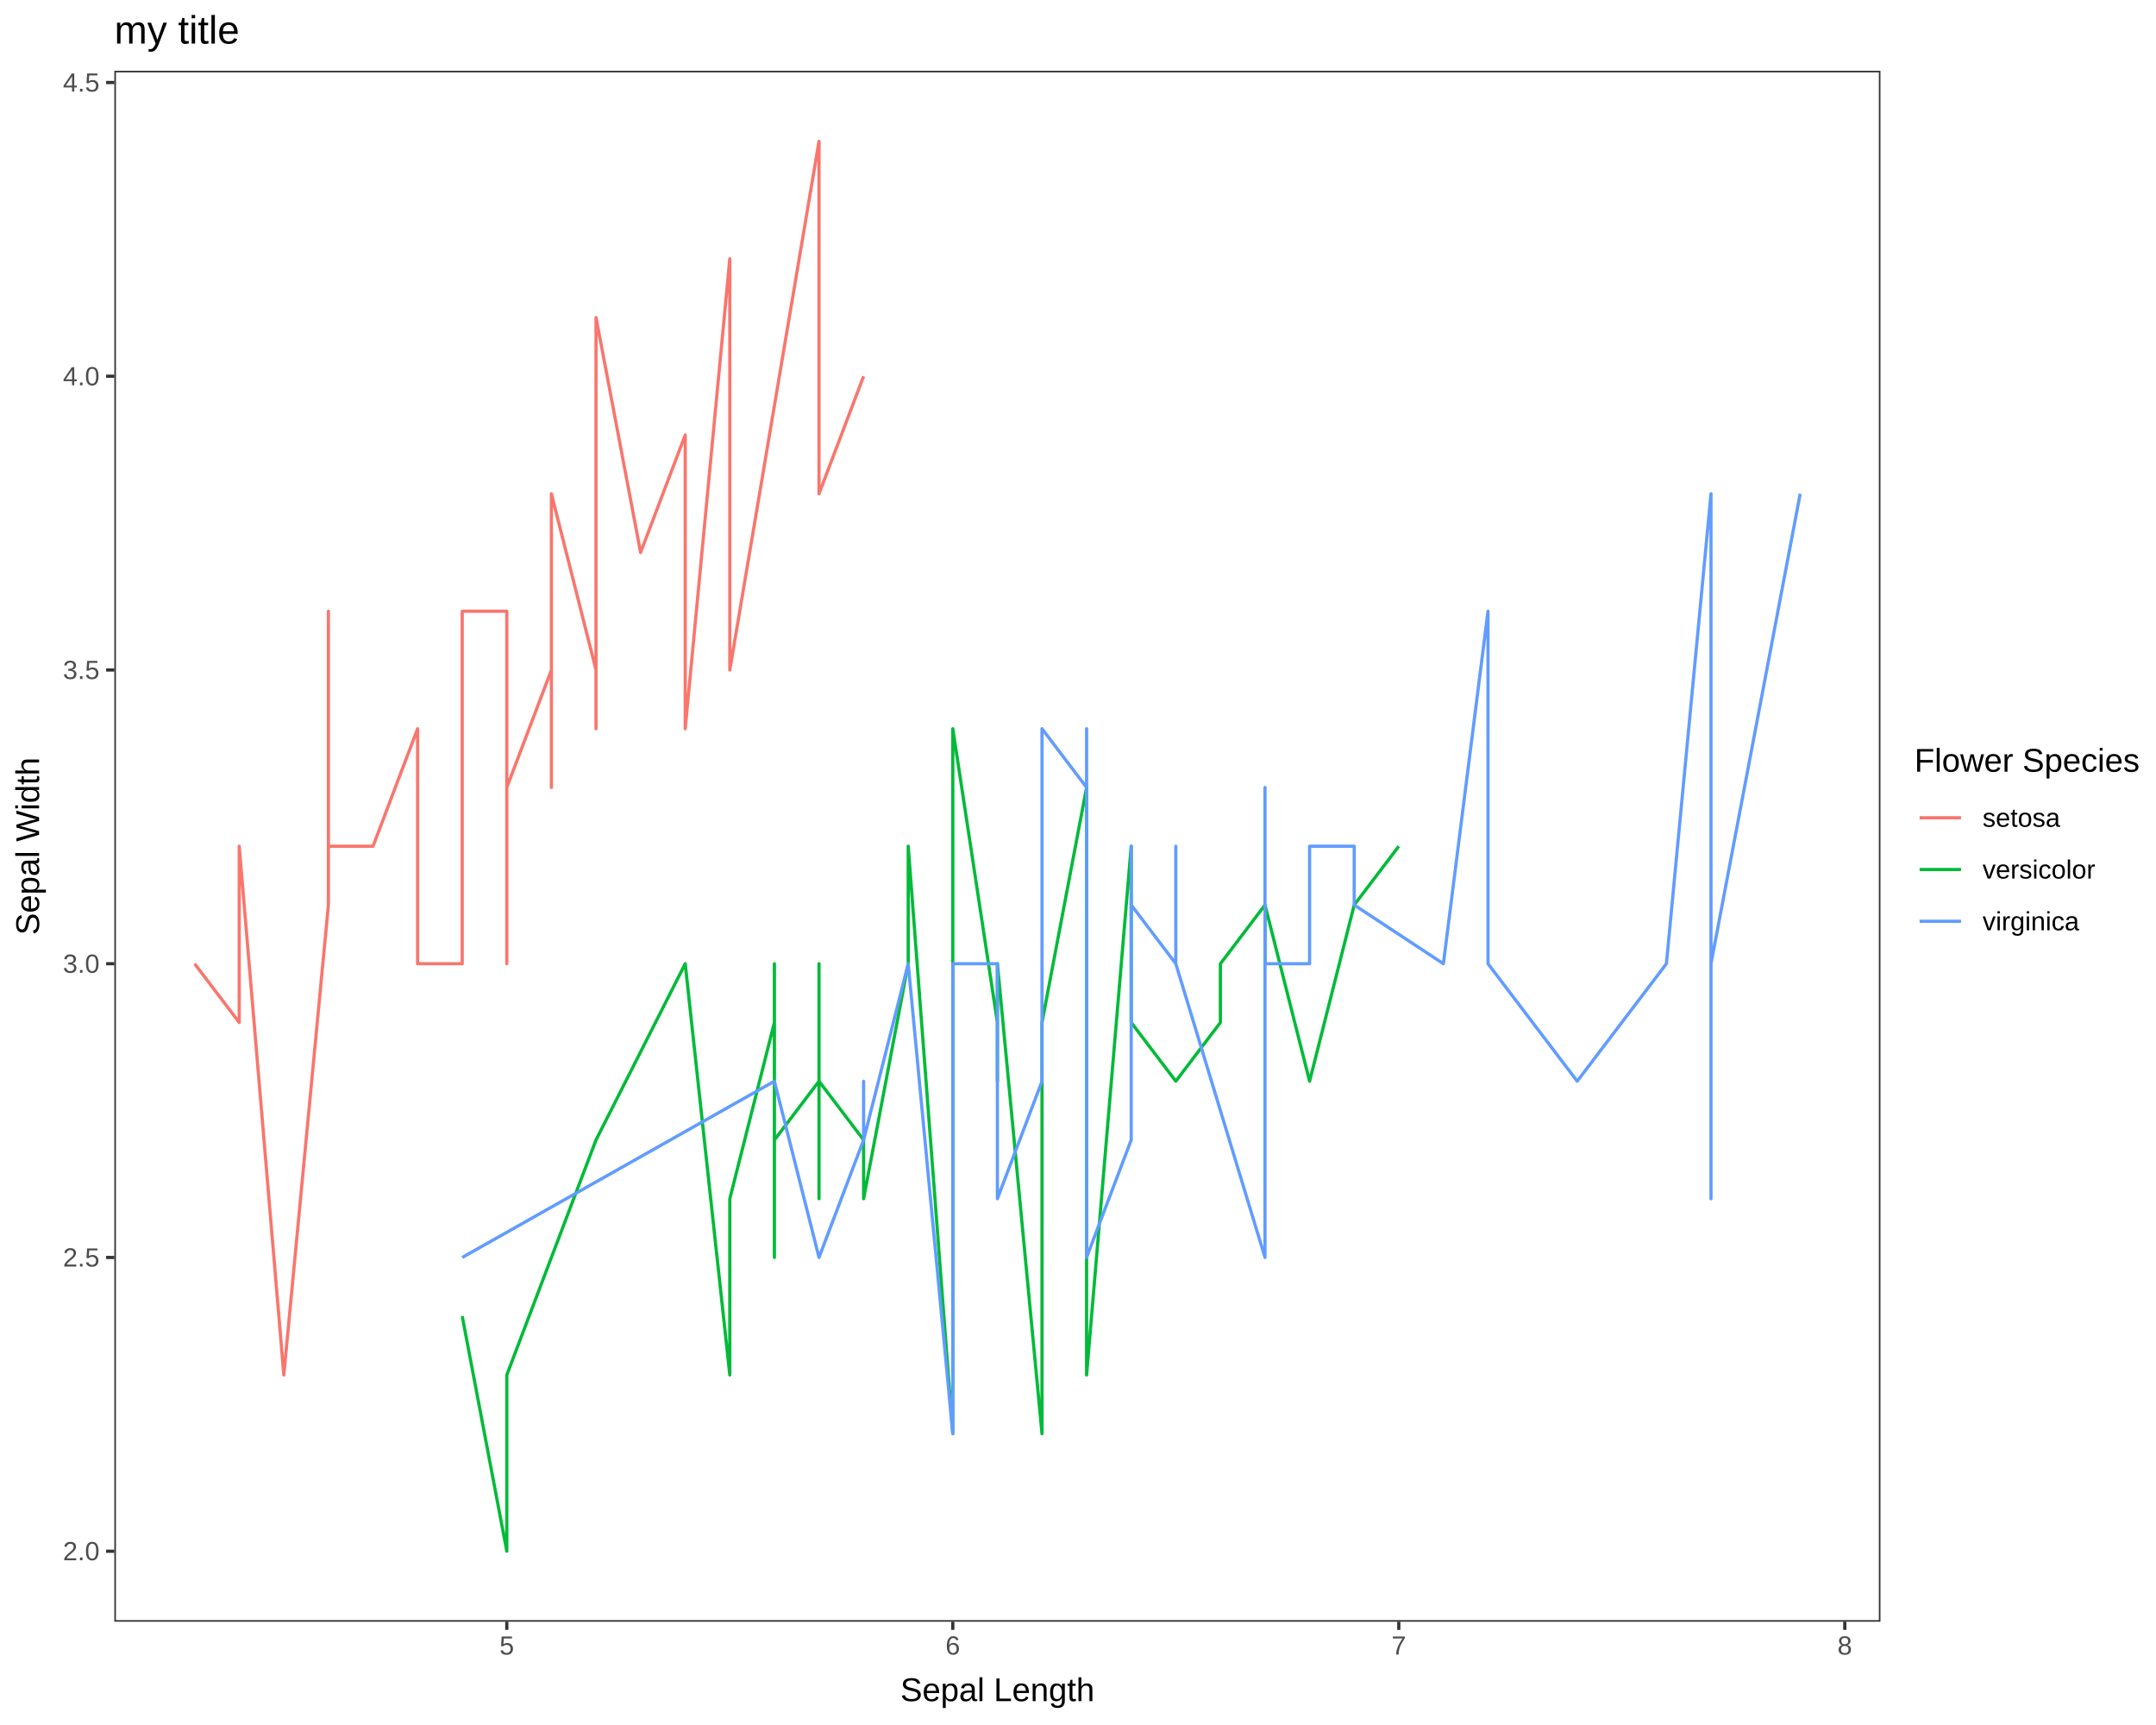
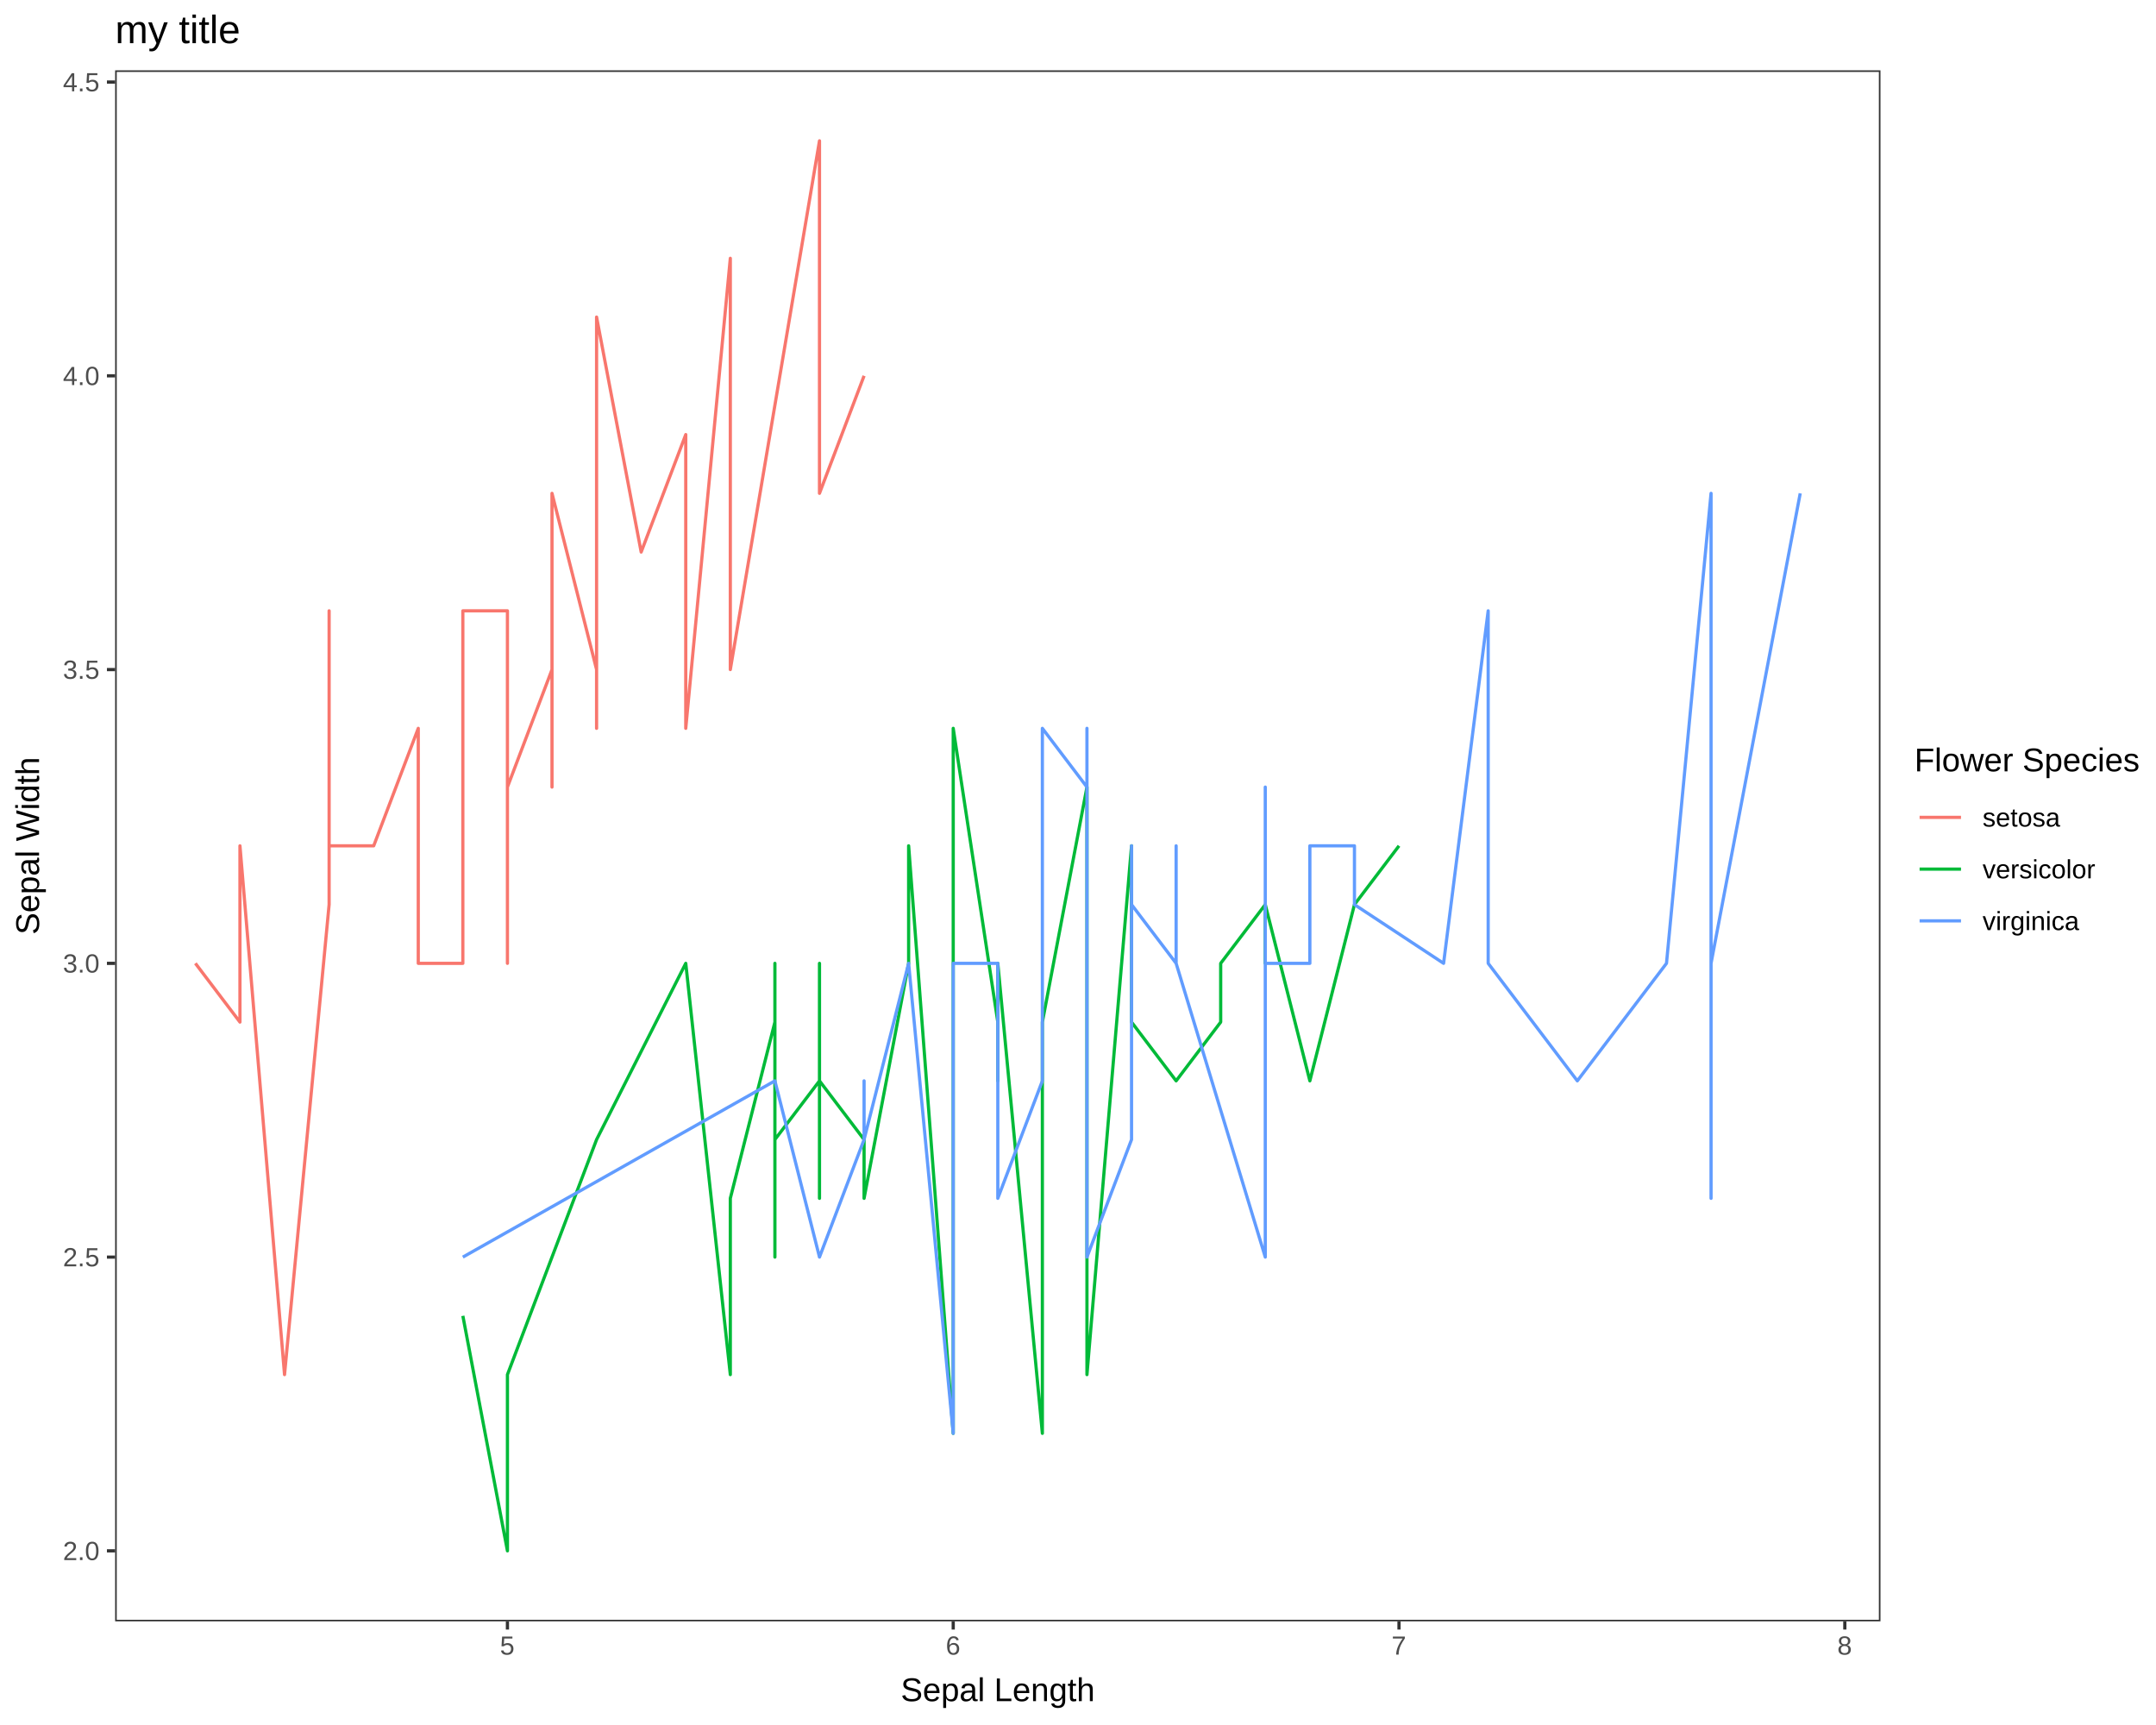
<svg xmlns="http://www.w3.org/2000/svg" viewBox="0 0 720.00 576.00">
  <defs>
    <style type="text/css">
-     line, polyline, polygon, path, rect, circle {
+     line, polyline, path, rect, circle {
      fill: none;
      stroke: #000000;
      stroke-linecap: round;
      stroke-linejoin: round;
      stroke-miterlimit: 10.00;
    }
  </style>
  </defs>
  <rect width="100%" height="100%" style="stroke: none; fill: #FFFFFF;" />
  <rect x="0.00" y="0.00" width="720.00" height="576.00" style="stroke-width: 1.07; stroke: #FFFFFF; fill: #FFFFFF;" />
  <defs>
-     <clipPath id="cpMzguMTh8NjI3Ljk5fDU0MS41MXwyMy42Mw==">
-       <rect x="38.18" y="23.63" width="589.80" height="517.88" />
+     <clipPath id="cpMzguNDQ4NXw2MjcuOTg3fDU0MS4zOTF8MjMuNDc2Nw==">
+       <rect x="38.45" y="23.48" width="589.54" height="517.91" />
    </clipPath>
  </defs>
-   <rect x="38.18" y="23.63" width="589.80" height="517.88" style="stroke-width: 1.07; stroke: none; fill: #FFFFFF;" clip-path="url(#cpMzguMTh8NjI3Ljk5fDU0MS41MXwyMy42Mw==)" />
-   <polyline points="64.99,321.80 79.89,341.42 79.89,321.80 79.89,282.57 94.78,459.12 109.67,302.18 109.67,243.33 109.67,204.10 109.67,282.57 124.57,282.57 124.57,282.57 139.46,243.33 139.46,321.80 139.46,243.33 139.46,302.18 139.46,321.80 154.36,321.80 154.36,302.18 154.36,302.18 154.36,204.10 169.25,204.10 169.25,243.33 169.25,321.80 169.25,243.33 169.25,282.57 169.25,223.72 169.25,223.72 169.25,262.95 184.14,223.72 184.14,223.72 184.14,164.87 184.14,184.48 184.14,262.95 184.14,243.33 184.14,164.87 184.14,164.87 199.04,223.72 199.04,243.33 199.04,106.02 213.93,184.48 228.83,145.25 228.83,184.48 228.83,145.25 228.83,243.33 228.83,243.33 243.72,86.40 243.72,223.72 273.51,47.17 273.51,164.87 288.40,125.63 " style="stroke-width: 1.07; stroke: #F8766D; stroke-linecap: butt;" clip-path="url(#cpMzguMTh8NjI3Ljk5fDU0MS41MXwyMy42Mw==)" />
-   <polyline points="154.36,439.50 169.25,517.97 169.25,459.12 184.14,419.88 199.04,380.65 228.83,321.80 243.72,459.12 243.72,439.50 243.72,439.50 243.72,419.88 243.72,400.27 258.61,341.42 258.61,321.80 258.61,419.88 258.61,321.80 258.61,380.65 273.51,361.03 273.51,400.27 273.51,321.80 273.51,341.42 273.51,361.03 288.40,380.65 288.40,380.65 288.40,400.27 303.30,321.80 303.30,282.57 318.19,478.73 318.19,341.42 318.19,380.65 318.19,243.33 333.08,341.42 333.08,361.03 333.08,361.03 333.08,321.80 347.98,478.73 347.98,341.42 362.87,262.95 362.87,419.88 362.87,459.12 377.77,282.57 377.77,341.42 392.66,361.03 407.55,341.42 407.55,321.80 422.45,302.18 422.45,321.80 422.45,302.18 437.34,361.03 452.24,302.18 467.13,282.57 " style="stroke-width: 1.07; stroke: #00BA38; stroke-linecap: butt;" clip-path="url(#cpMzguMTh8NjI3Ljk5fDU0MS41MXwyMy42Mw==)" />
-   <polyline points="154.36,419.88 258.61,361.03 273.51,419.88 288.40,380.65 288.40,361.03 288.40,380.65 303.30,321.80 318.19,478.73 318.19,321.80 333.08,321.80 333.08,400.27 347.98,361.03 347.98,243.33 362.87,262.95 362.87,341.42 362.87,380.65 362.87,361.03 362.87,243.33 362.87,419.88 377.77,380.65 377.77,282.57 377.77,361.03 377.77,361.03 377.77,302.18 392.66,321.80 392.66,282.57 392.66,321.80 392.66,321.80 422.45,419.88 422.45,262.95 422.45,302.18 422.45,262.95 422.45,321.80 437.34,321.80 437.34,282.57 452.24,282.57 452.24,302.18 452.24,302.18 482.02,321.80 496.92,204.10 496.92,282.57 496.92,321.80 511.81,341.42 526.71,361.03 556.50,321.80 571.39,164.87 571.39,400.27 571.39,361.03 571.39,321.80 601.18,164.87 " style="stroke-width: 1.07; stroke: #619CFF; stroke-linecap: butt;" clip-path="url(#cpMzguMTh8NjI3Ljk5fDU0MS41MXwyMy42Mw==)" />
-   <rect x="38.18" y="23.63" width="589.80" height="517.88" style="stroke-width: 1.07; stroke: #333333;" clip-path="url(#cpMzguMTh8NjI3Ljk5fDU0MS41MXwyMy42Mw==)" />
+   <rect x="38.45" y="23.48" width="589.54" height="517.91" style="stroke-width: 1.07; stroke: none; fill: #FFFFFF;" clip-path="url(#cpMzguNDQ4NXw2MjcuOTg3fDU0MS4zOTF8MjMuNDc2Nw==)" />
+   <polyline points="65.25,321.67 80.13,341.29 80.13,321.67 80.13,282.43 95.02,459.00 109.91,302.05 109.91,243.20 109.91,203.96 109.91,282.43 124.80,282.43 124.80,282.43 139.68,243.20 139.68,321.67 139.68,243.20 139.68,302.05 139.68,321.67 154.57,321.67 154.57,302.05 154.57,302.05 154.57,203.96 169.46,203.96 169.46,243.20 169.46,321.67 169.46,243.20 169.46,282.43 169.46,223.58 169.46,223.58 169.46,262.82 184.34,223.58 184.34,223.58 184.34,164.73 184.34,184.34 184.34,262.82 184.34,243.20 184.34,164.73 184.34,164.73 199.23,223.58 199.23,243.20 199.23,105.87 214.12,184.34 229.01,145.11 229.01,184.34 229.01,145.11 229.01,243.20 229.01,243.20 243.89,86.25 243.89,223.58 273.67,47.02 273.67,164.73 288.56,125.49 " style="stroke-width: 1.07; stroke: #F8766D; stroke-linecap: butt;" clip-path="url(#cpMzguNDQ4NXw2MjcuOTg3fDU0MS4zOTF8MjMuNDc2Nw==)" />
+   <polyline points="154.57,439.38 169.46,517.85 169.46,459.00 184.34,419.76 199.23,380.52 229.01,321.67 243.89,459.00 243.89,439.38 243.89,439.38 243.89,419.76 243.89,400.14 258.78,341.29 258.78,321.67 258.78,419.76 258.78,321.67 258.78,380.52 273.67,360.91 273.67,400.14 273.67,321.67 273.67,341.29 273.67,360.91 288.56,380.52 288.56,380.52 288.56,400.14 303.44,321.67 303.44,282.43 318.33,478.61 318.33,341.29 318.33,380.52 318.33,243.20 333.22,341.29 333.22,360.91 333.22,360.91 333.22,321.67 348.10,478.61 348.10,341.29 362.99,262.82 362.99,419.76 362.99,459.00 377.88,282.43 377.88,341.29 392.77,360.91 407.65,341.29 407.65,321.67 422.54,302.05 422.54,321.67 422.54,302.05 437.43,360.91 452.32,302.05 467.20,282.43 " style="stroke-width: 1.07; stroke: #00BA38; stroke-linecap: butt;" clip-path="url(#cpMzguNDQ4NXw2MjcuOTg3fDU0MS4zOTF8MjMuNDc2Nw==)" />
+   <polyline points="154.57,419.76 258.78,360.91 273.67,419.76 288.56,380.52 288.56,360.91 288.56,380.52 303.44,321.67 318.33,478.61 318.33,321.67 333.22,321.67 333.22,400.14 348.10,360.91 348.10,243.20 362.99,262.82 362.99,341.29 362.99,380.52 362.99,360.91 362.99,243.20 362.99,419.76 377.88,380.52 377.88,282.43 377.88,360.91 377.88,360.91 377.88,302.05 392.77,321.67 392.77,282.43 392.77,321.67 392.77,321.67 422.54,419.76 422.54,262.82 422.54,302.05 422.54,262.82 422.54,321.67 437.43,321.67 437.43,282.43 452.32,282.43 452.32,302.05 452.32,302.05 482.09,321.67 496.98,203.96 496.98,282.43 496.98,321.67 511.87,341.29 526.75,360.91 556.53,321.67 571.41,164.73 571.41,400.14 571.41,360.91 571.41,321.67 601.19,164.73 " style="stroke-width: 1.07; stroke: #619CFF; stroke-linecap: butt;" clip-path="url(#cpMzguNDQ4NXw2MjcuOTg3fDU0MS4zOTF8MjMuNDc2Nw==)" />
+   <rect x="38.45" y="23.48" width="589.54" height="517.91" style="stroke-width: 1.07; stroke: #333333;" clip-path="url(#cpMzguNDQ4NXw2MjcuOTg3fDU0MS4zOTF8MjMuNDc2Nw==)" />
  <defs>
-     <clipPath id="cpMC4wMHw3MjAuMDB8NTc2LjAwfDAuMDA=">
+     <clipPath id="cpMHw3MjB8NTc2fDA=">
      <rect x="0.00" y="0.00" width="720.00" height="576.00" />
    </clipPath>
  </defs>
-   <g clip-path="url(#cpMC4wMHw3MjAuMDB8NTc2LjAwfDAuMDA=)">
-     <text x="21.02" y="520.99" style="font-size: 8.80px; fill: #4D4D4D; font-family: Liberation Sans;" textLength="12.23px" lengthAdjust="spacingAndGlyphs">2.0</text>
+   <g clip-path="url(#cpMHw3MjB8NTc2fDA=)">
+     <text x="21.01" y="520.94" style="font-size: 8.80px; fill: #4D4D4D; font-family: Liberation Sans;" textLength="12.51px" lengthAdjust="spacingAndGlyphs">2.0</text>
  </g>
-   <g clip-path="url(#cpMC4wMHw3MjAuMDB8NTc2LjAwfDAuMDA=)">
-     <text x="21.02" y="422.91" style="font-size: 8.80px; fill: #4D4D4D; font-family: Liberation Sans;" textLength="12.23px" lengthAdjust="spacingAndGlyphs">2.5</text>
+   <g clip-path="url(#cpMHw3MjB8NTc2fDA=)">
+     <text x="21.01" y="422.85" style="font-size: 8.80px; fill: #4D4D4D; font-family: Liberation Sans;" textLength="12.51px" lengthAdjust="spacingAndGlyphs">2.5</text>
  </g>
-   <g clip-path="url(#cpMC4wMHw3MjAuMDB8NTc2LjAwfDAuMDA=)">
-     <text x="21.02" y="324.83" style="font-size: 8.80px; fill: #4D4D4D; font-family: Liberation Sans;" textLength="12.23px" lengthAdjust="spacingAndGlyphs">3.0</text>
+   <g clip-path="url(#cpMHw3MjB8NTc2fDA=)">
+     <text x="21.01" y="324.76" style="font-size: 8.80px; fill: #4D4D4D; font-family: Liberation Sans;" textLength="12.51px" lengthAdjust="spacingAndGlyphs">3.0</text>
  </g>
-   <g clip-path="url(#cpMC4wMHw3MjAuMDB8NTc2LjAwfDAuMDA=)">
-     <text x="21.02" y="226.74" style="font-size: 8.80px; fill: #4D4D4D; font-family: Liberation Sans;" textLength="12.23px" lengthAdjust="spacingAndGlyphs">3.5</text>
+   <g clip-path="url(#cpMHw3MjB8NTc2fDA=)">
+     <text x="21.01" y="226.67" style="font-size: 8.80px; fill: #4D4D4D; font-family: Liberation Sans;" textLength="12.51px" lengthAdjust="spacingAndGlyphs">3.5</text>
  </g>
-   <g clip-path="url(#cpMC4wMHw3MjAuMDB8NTc2LjAwfDAuMDA=)">
-     <text x="21.02" y="128.66" style="font-size: 8.80px; fill: #4D4D4D; font-family: Liberation Sans;" textLength="12.23px" lengthAdjust="spacingAndGlyphs">4.0</text>
+   <g clip-path="url(#cpMHw3MjB8NTc2fDA=)">
+     <text x="21.01" y="128.58" style="font-size: 8.80px; fill: #4D4D4D; font-family: Liberation Sans;" textLength="12.51px" lengthAdjust="spacingAndGlyphs">4.0</text>
  </g>
-   <g clip-path="url(#cpMC4wMHw3MjAuMDB8NTc2LjAwfDAuMDA=)">
-     <text x="21.02" y="30.58" style="font-size: 8.80px; fill: #4D4D4D; font-family: Liberation Sans;" textLength="12.23px" lengthAdjust="spacingAndGlyphs">4.5</text>
+   <g clip-path="url(#cpMHw3MjB8NTc2fDA=)">
+     <text x="21.01" y="30.49" style="font-size: 8.80px; fill: #4D4D4D; font-family: Liberation Sans;" textLength="12.51px" lengthAdjust="spacingAndGlyphs">4.5</text>
  </g>
-   <polyline points="35.44,517.97 38.18,517.97 " style="stroke-width: 1.07; stroke: #333333; stroke-linecap: butt;" clip-path="url(#cpMC4wMHw3MjAuMDB8NTc2LjAwfDAuMDA=)" />
-   <polyline points="35.44,419.88 38.18,419.88 " style="stroke-width: 1.07; stroke: #333333; stroke-linecap: butt;" clip-path="url(#cpMC4wMHw3MjAuMDB8NTc2LjAwfDAuMDA=)" />
-   <polyline points="35.44,321.80 38.18,321.80 " style="stroke-width: 1.07; stroke: #333333; stroke-linecap: butt;" clip-path="url(#cpMC4wMHw3MjAuMDB8NTc2LjAwfDAuMDA=)" />
-   <polyline points="35.44,223.72 38.18,223.72 " style="stroke-width: 1.07; stroke: #333333; stroke-linecap: butt;" clip-path="url(#cpMC4wMHw3MjAuMDB8NTc2LjAwfDAuMDA=)" />
-   <polyline points="35.44,125.63 38.18,125.63 " style="stroke-width: 1.07; stroke: #333333; stroke-linecap: butt;" clip-path="url(#cpMC4wMHw3MjAuMDB8NTc2LjAwfDAuMDA=)" />
-   <polyline points="35.44,27.55 38.18,27.55 " style="stroke-width: 1.07; stroke: #333333; stroke-linecap: butt;" clip-path="url(#cpMC4wMHw3MjAuMDB8NTc2LjAwfDAuMDA=)" />
-   <polyline points="169.25,544.25 169.25,541.51 " style="stroke-width: 1.07; stroke: #333333; stroke-linecap: butt;" clip-path="url(#cpMC4wMHw3MjAuMDB8NTc2LjAwfDAuMDA=)" />
-   <polyline points="318.19,544.25 318.19,541.51 " style="stroke-width: 1.07; stroke: #333333; stroke-linecap: butt;" clip-path="url(#cpMC4wMHw3MjAuMDB8NTc2LjAwfDAuMDA=)" />
-   <polyline points="467.13,544.25 467.13,541.51 " style="stroke-width: 1.07; stroke: #333333; stroke-linecap: butt;" clip-path="url(#cpMC4wMHw3MjAuMDB8NTc2LjAwfDAuMDA=)" />
-   <polyline points="616.07,544.25 616.07,541.51 " style="stroke-width: 1.07; stroke: #333333; stroke-linecap: butt;" clip-path="url(#cpMC4wMHw3MjAuMDB8NTc2LjAwfDAuMDA=)" />
-   <g clip-path="url(#cpMC4wMHw3MjAuMDB8NTc2LjAwfDAuMDA=)">
-     <text x="166.80" y="552.49" style="font-size: 8.80px; fill: #4D4D4D; font-family: Liberation Sans;" textLength="4.89px" lengthAdjust="spacingAndGlyphs">5</text>
+   <polyline points="35.71,517.85 38.45,517.85 " style="stroke-width: 1.07; stroke: #333333; stroke-linecap: butt;" clip-path="url(#cpMHw3MjB8NTc2fDA=)" />
+   <polyline points="35.71,419.76 38.45,419.76 " style="stroke-width: 1.07; stroke: #333333; stroke-linecap: butt;" clip-path="url(#cpMHw3MjB8NTc2fDA=)" />
+   <polyline points="35.71,321.67 38.45,321.67 " style="stroke-width: 1.07; stroke: #333333; stroke-linecap: butt;" clip-path="url(#cpMHw3MjB8NTc2fDA=)" />
+   <polyline points="35.71,223.58 38.45,223.58 " style="stroke-width: 1.07; stroke: #333333; stroke-linecap: butt;" clip-path="url(#cpMHw3MjB8NTc2fDA=)" />
+   <polyline points="35.71,125.49 38.45,125.49 " style="stroke-width: 1.07; stroke: #333333; stroke-linecap: butt;" clip-path="url(#cpMHw3MjB8NTc2fDA=)" />
+   <polyline points="35.71,27.40 38.45,27.40 " style="stroke-width: 1.07; stroke: #333333; stroke-linecap: butt;" clip-path="url(#cpMHw3MjB8NTc2fDA=)" />
+   <polyline points="169.46,544.13 169.46,541.39 " style="stroke-width: 1.07; stroke: #333333; stroke-linecap: butt;" clip-path="url(#cpMHw3MjB8NTc2fDA=)" />
+   <polyline points="318.33,544.13 318.33,541.39 " style="stroke-width: 1.07; stroke: #333333; stroke-linecap: butt;" clip-path="url(#cpMHw3MjB8NTc2fDA=)" />
+   <polyline points="467.20,544.13 467.20,541.39 " style="stroke-width: 1.07; stroke: #333333; stroke-linecap: butt;" clip-path="url(#cpMHw3MjB8NTc2fDA=)" />
+   <polyline points="616.08,544.13 616.08,541.39 " style="stroke-width: 1.07; stroke: #333333; stroke-linecap: butt;" clip-path="url(#cpMHw3MjB8NTc2fDA=)" />
+   <g clip-path="url(#cpMHw3MjB8NTc2fDA=)">
+     <text x="166.95" y="552.51" style="font-size: 8.80px; fill: #4D4D4D; font-family: Liberation Sans;" textLength="5.01px" lengthAdjust="spacingAndGlyphs">5</text>
  </g>
-   <g clip-path="url(#cpMC4wMHw3MjAuMDB8NTc2LjAwfDAuMDA=)">
-     <text x="315.74" y="552.49" style="font-size: 8.80px; fill: #4D4D4D; font-family: Liberation Sans;" textLength="4.89px" lengthAdjust="spacingAndGlyphs">6</text>
+   <g clip-path="url(#cpMHw3MjB8NTc2fDA=)">
+     <text x="315.83" y="552.51" style="font-size: 8.80px; fill: #4D4D4D; font-family: Liberation Sans;" textLength="5.01px" lengthAdjust="spacingAndGlyphs">6</text>
  </g>
-   <g clip-path="url(#cpMC4wMHw3MjAuMDB8NTc2LjAwfDAuMDA=)">
-     <text x="464.68" y="552.49" style="font-size: 8.80px; fill: #4D4D4D; font-family: Liberation Sans;" textLength="4.89px" lengthAdjust="spacingAndGlyphs">7</text>
+   <g clip-path="url(#cpMHw3MjB8NTc2fDA=)">
+     <text x="464.70" y="552.51" style="font-size: 8.80px; fill: #4D4D4D; font-family: Liberation Sans;" textLength="5.01px" lengthAdjust="spacingAndGlyphs">7</text>
  </g>
-   <g clip-path="url(#cpMC4wMHw3MjAuMDB8NTc2LjAwfDAuMDA=)">
-     <text x="613.62" y="552.49" style="font-size: 8.80px; fill: #4D4D4D; font-family: Liberation Sans;" textLength="4.89px" lengthAdjust="spacingAndGlyphs">8</text>
+   <g clip-path="url(#cpMHw3MjB8NTc2fDA=)">
+     <text x="613.57" y="552.51" style="font-size: 8.80px; fill: #4D4D4D; font-family: Liberation Sans;" textLength="5.01px" lengthAdjust="spacingAndGlyphs">8</text>
  </g>
-   <g clip-path="url(#cpMC4wMHw3MjAuMDB8NTc2LjAwfDAuMDA=)">
-     <text x="300.67" y="568.03" style="font-size: 11.00px; font-family: Liberation Sans;" textLength="64.83px" lengthAdjust="spacingAndGlyphs">Sepal Length</text>
+   <g clip-path="url(#cpMHw3MjB8NTc2fDA=)">
+     <text x="300.80" y="568.04" style="font-size: 11.00px; font-family: Liberation Sans;" textLength="64.83px" lengthAdjust="spacingAndGlyphs">Sepal Length</text>
  </g>
-   <g clip-path="url(#cpMC4wMHw3MjAuMDB8NTc2LjAwfDAuMDA=)">
-     <text transform="translate(13.05,312.22) rotate(-90)" style="font-size: 11.00px; font-family: Liberation Sans;" textLength="59.31px" lengthAdjust="spacingAndGlyphs">Sepal Width</text>
+   <g clip-path="url(#cpMHw3MjB8NTc2fDA=)">
+     <text transform="translate(13.04,312.09) rotate(-90)" style="font-size: 11.00px; font-family: Liberation Sans;" textLength="59.31px" lengthAdjust="spacingAndGlyphs">Sepal Width</text>
  </g>
-   <rect x="639.33" y="248.88" width="75.20" height="67.38" style="stroke-width: 1.07; stroke: none; fill: #FFFFFF;" clip-path="url(#cpMC4wMHw3MjAuMDB8NTc2LjAwfDAuMDA=)" />
-   <g clip-path="url(#cpMC4wMHw3MjAuMDB8NTc2LjAwfDAuMDA=)">
-     <text x="639.33" y="257.69" style="font-size: 11.00px; font-family: Liberation Sans;" textLength="75.20px" lengthAdjust="spacingAndGlyphs">Flower Species</text>
+   <rect x="639.33" y="248.75" width="75.20" height="67.37" style="stroke-width: 1.07; stroke: none; fill: #FFFFFF;" clip-path="url(#cpMHw3MjB8NTc2fDA=)" />
+   <g clip-path="url(#cpMHw3MjB8NTc2fDA=)">
+     <text x="639.33" y="257.56" style="font-size: 11.00px; font-family: Liberation Sans;" textLength="75.20px" lengthAdjust="spacingAndGlyphs">Flower Species</text>
  </g>
-   <rect x="639.33" y="264.42" width="17.28" height="17.28" style="stroke-width: 1.07; stroke: none; fill: #FFFFFF;" clip-path="url(#cpMC4wMHw3MjAuMDB8NTc2LjAwfDAuMDA=)" />
-   <line x1="641.05" y1="273.06" x2="654.88" y2="273.06" style="stroke-width: 1.07; stroke: #F8766D; stroke-linecap: butt;" clip-path="url(#cpMC4wMHw3MjAuMDB8NTc2LjAwfDAuMDA=)" />
-   <rect x="639.33" y="281.70" width="17.28" height="17.28" style="stroke-width: 1.07; stroke: none; fill: #FFFFFF;" clip-path="url(#cpMC4wMHw3MjAuMDB8NTc2LjAwfDAuMDA=)" />
-   <line x1="641.05" y1="290.34" x2="654.88" y2="290.34" style="stroke-width: 1.07; stroke: #00BA38; stroke-linecap: butt;" clip-path="url(#cpMC4wMHw3MjAuMDB8NTc2LjAwfDAuMDA=)" />
-   <rect x="639.33" y="298.98" width="17.28" height="17.28" style="stroke-width: 1.07; stroke: none; fill: #FFFFFF;" clip-path="url(#cpMC4wMHw3MjAuMDB8NTc2LjAwfDAuMDA=)" />
-   <line x1="641.05" y1="307.62" x2="654.88" y2="307.62" style="stroke-width: 1.07; stroke: #619CFF; stroke-linecap: butt;" clip-path="url(#cpMC4wMHw3MjAuMDB8NTc2LjAwfDAuMDA=)" />
-   <g clip-path="url(#cpMC4wMHw3MjAuMDB8NTc2LjAwfDAuMDA=)">
-     <text x="662.08" y="276.08" style="font-size: 8.80px; font-family: Liberation Sans;" textLength="25.93px" lengthAdjust="spacingAndGlyphs">setosa</text>
+   <rect x="639.33" y="264.28" width="17.28" height="17.28" style="stroke-width: 1.07; stroke: none; fill: #FFFFFF;" clip-path="url(#cpMHw3MjB8NTc2fDA=)" />
+   <line x1="641.05" y1="272.92" x2="654.88" y2="272.92" style="stroke-width: 1.07; stroke: #F8766D; stroke-linecap: butt;" clip-path="url(#cpMHw3MjB8NTc2fDA=)" />
+   <rect x="639.33" y="281.56" width="17.28" height="17.28" style="stroke-width: 1.07; stroke: none; fill: #FFFFFF;" clip-path="url(#cpMHw3MjB8NTc2fDA=)" />
+   <line x1="641.05" y1="290.20" x2="654.88" y2="290.20" style="stroke-width: 1.07; stroke: #00BA38; stroke-linecap: butt;" clip-path="url(#cpMHw3MjB8NTc2fDA=)" />
+   <rect x="639.33" y="298.84" width="17.28" height="17.28" style="stroke-width: 1.07; stroke: none; fill: #FFFFFF;" clip-path="url(#cpMHw3MjB8NTc2fDA=)" />
+   <line x1="641.05" y1="307.48" x2="654.88" y2="307.48" style="stroke-width: 1.07; stroke: #619CFF; stroke-linecap: butt;" clip-path="url(#cpMHw3MjB8NTc2fDA=)" />
+   <g clip-path="url(#cpMHw3MjB8NTc2fDA=)">
+     <text x="662.08" y="276.01" style="font-size: 8.80px; font-family: Liberation Sans;" textLength="26.52px" lengthAdjust="spacingAndGlyphs">setosa</text>
  </g>
-   <g clip-path="url(#cpMC4wMHw3MjAuMDB8NTc2LjAwfDAuMDA=)">
-     <text x="662.08" y="293.36" style="font-size: 8.80px; font-family: Liberation Sans;" textLength="37.65px" lengthAdjust="spacingAndGlyphs">versicolor</text>
+   <g clip-path="url(#cpMHw3MjB8NTc2fDA=)">
+     <text x="662.08" y="293.29" style="font-size: 8.80px; font-family: Liberation Sans;" textLength="38.51px" lengthAdjust="spacingAndGlyphs">versicolor</text>
  </g>
-   <g clip-path="url(#cpMC4wMHw3MjAuMDB8NTc2LjAwfDAuMDA=)">
-     <text x="662.08" y="310.64" style="font-size: 8.80px; font-family: Liberation Sans;" textLength="32.28px" lengthAdjust="spacingAndGlyphs">virginica</text>
+   <g clip-path="url(#cpMHw3MjB8NTc2fDA=)">
+     <text x="662.08" y="310.57" style="font-size: 8.80px; font-family: Liberation Sans;" textLength="33.01px" lengthAdjust="spacingAndGlyphs">virginica</text>
  </g>
-   <g clip-path="url(#cpMC4wMHw3MjAuMDB8NTc2LjAwfDAuMDA=)">
-     <text x="38.18" y="14.56" style="font-size: 13.20px; font-family: Liberation Sans;" textLength="41.80px" lengthAdjust="spacingAndGlyphs">my title</text>
+   <g clip-path="url(#cpMHw3MjB8NTc2fDA=)">
+     <text x="38.45" y="14.42" style="font-size: 13.20px; font-family: Liberation Sans;" textLength="41.17px" lengthAdjust="spacingAndGlyphs">my title</text>
  </g>
</svg>
